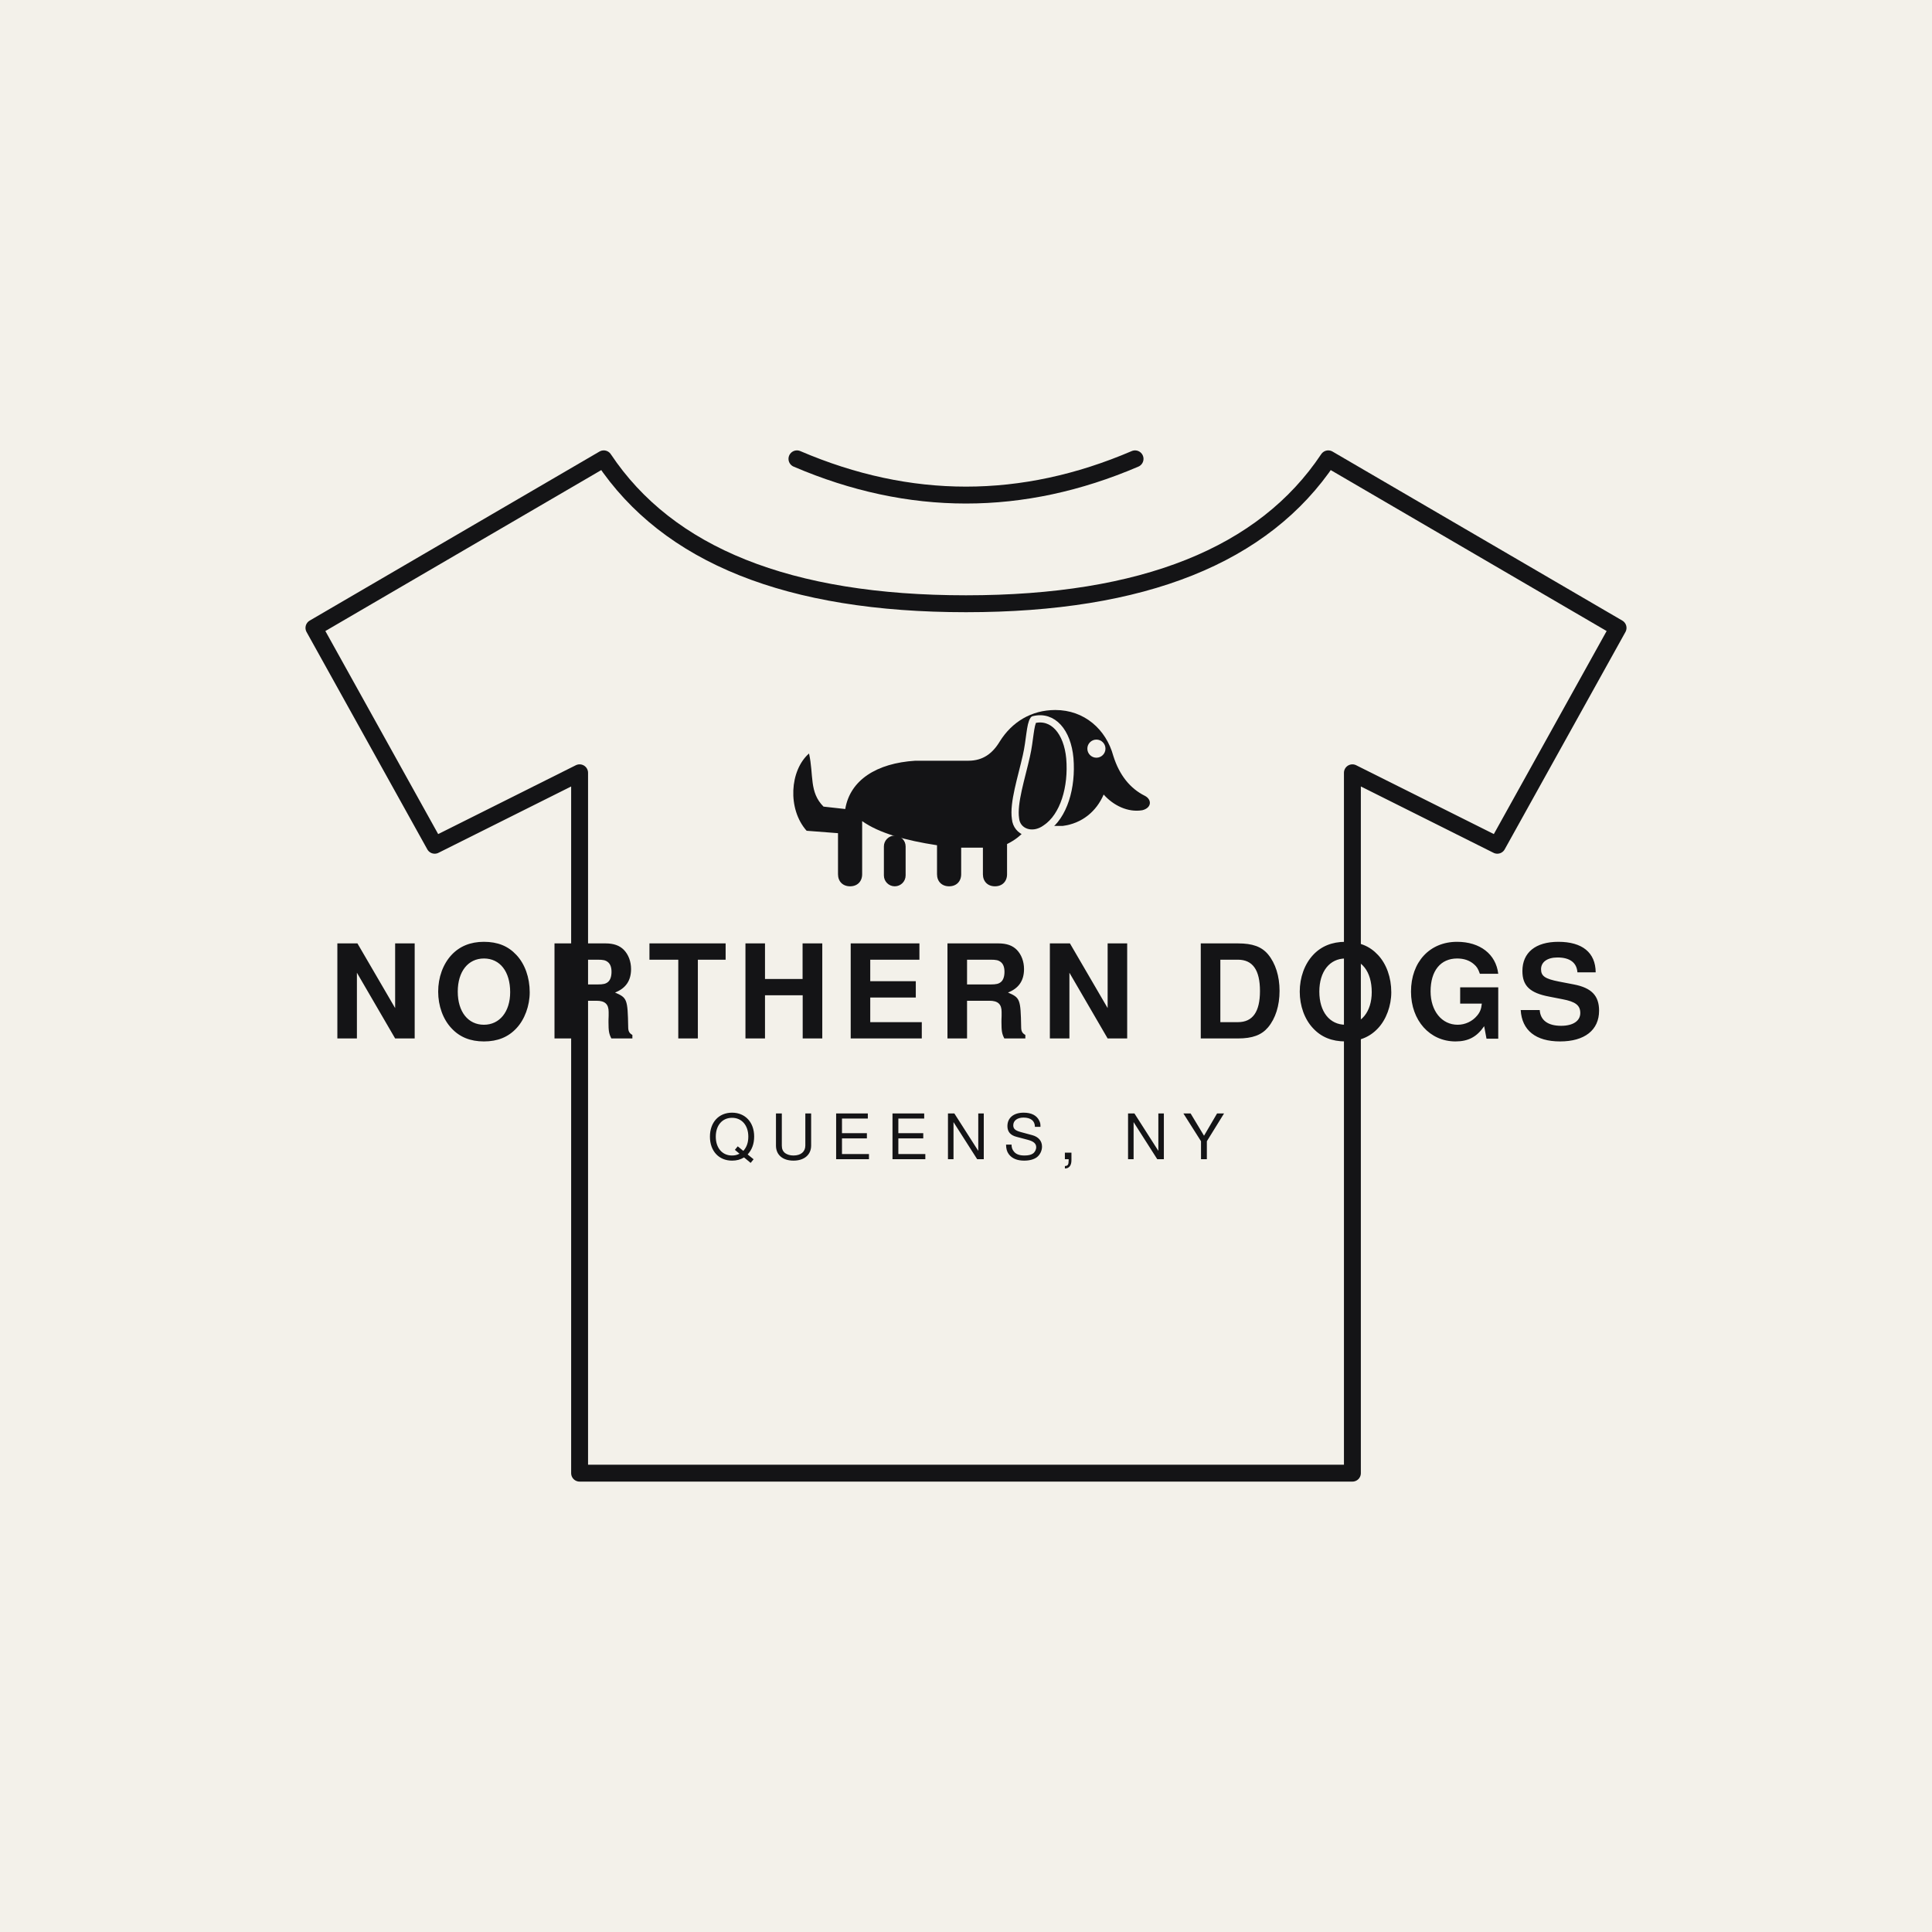
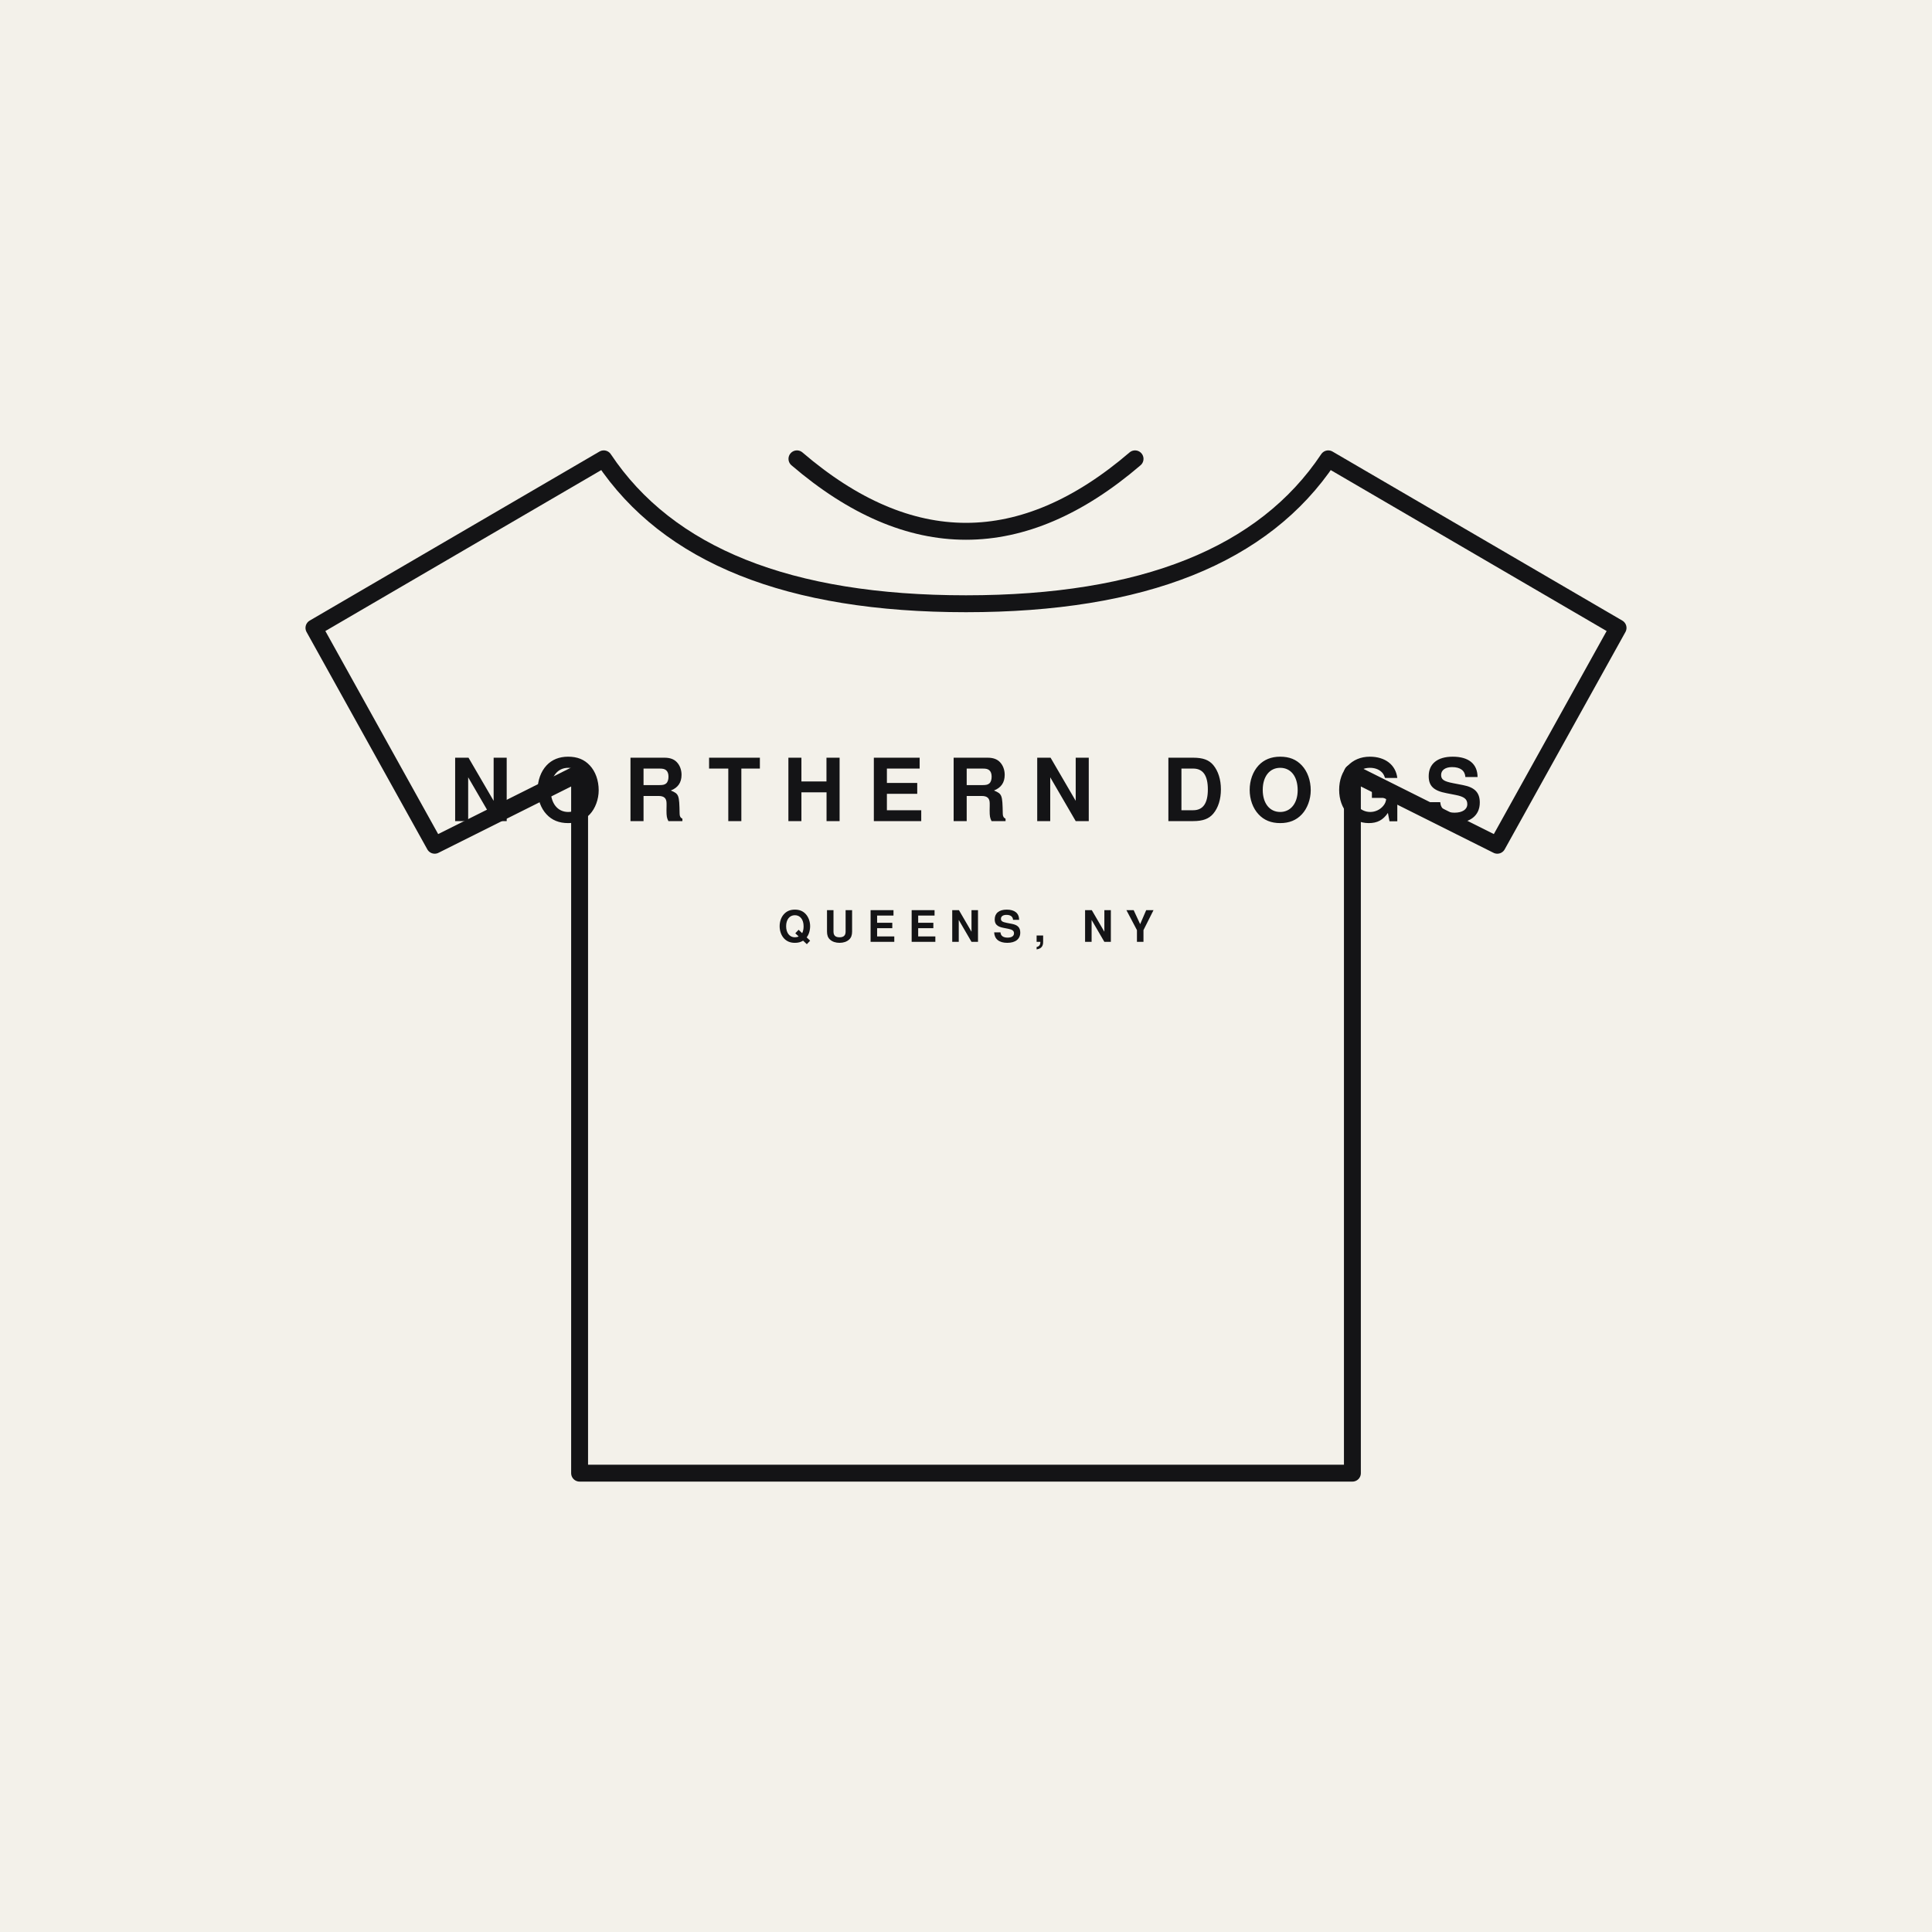
<svg xmlns="http://www.w3.org/2000/svg" viewBox="0 0 800 800" width="800" height="800">
  <rect width="800" height="800" fill="#f3f1ea" />
  <g fill="none" stroke="#141416" stroke-width="7" stroke-linejoin="round" stroke-linecap="round">
-     <path d="M250 190l-120 70 50 90 60-30v290h320V320l60 30 50-90-120-70q-40 60-150 60t-150-60z" />
-     <path d="M330 190q70 30 140 0" />
+     <path d="M250 190l-120 70 50 90 60-30v290h320V320l60 30 50-90-120-70q-40 60-150 60t-150-60z" fill="#f3f1ea" />
+     <path d="M330 190q70 60 140 0" />
  </g>
-   <text x="400" y="430" font-family="Helvetica, Arial, sans-serif" font-weight="900" font-size="54" text-anchor="middle" fill="#141416" letter-spacing="4">NORTHERN DOGS</text>
-   <text x="400" y="480" font-family="Helvetica, Arial, sans-serif" font-size="26" text-anchor="middle" fill="#141416" letter-spacing="6">QUEENS, NY</text>
-   <g transform="translate(400 330) scale(0.5) translate(-196 -144)" fill="#141416">
-     <rect x="128" y="176" width="18" height="42" rx="9" />
-     <path d="M 64 172 C 48 154, 50 122, 66 108 C 70 126, 66 140, 78 152 L 96 154 C 100 130, 122 116, 154 114 L 198 114 C 210 114, 218 108, 224 98 C 234 82, 250 72, 270 72 C 294 72, 312 88, 318 110 C 323 126, 332 137, 344 143 C 350 146, 350 153, 342 155 C 330 157, 318 151, 310 142 C 304 156, 292 166, 276 168 L 248 168 C 242 176, 236 180, 230 183 L 230 208 C 230 214, 226 218, 220 218 C 214 218, 210 214, 210 208 L 210 186 L 192 186 L 192 208 C 192 214, 188 218, 182 218 C 176 218, 172 214, 172 208 L 172 184 C 146 180, 124 174, 110 164 L 110 208 C 110 214, 106 218, 100 218 C 94 218, 90 214, 90 208 L 90 174 Z" />
-     <path d="M252 80 C 268 76, 280 90, 282 112 C 284 136, 277 160, 262 170 C 251 178, 238 173, 237 162 C 235 149, 242 128, 246 110 C 249 97, 249 84, 252 80 Z" stroke="#f3f1ea" stroke-width="6" stroke-linejoin="round" />
-     <circle cx="304" cy="104" r="7.5" fill="#f3f1ea" />
-   </g>
+   <text x="400" y="340" font-family="Helvetica, Arial, sans-serif" font-size="36" font-weight="700" fill="#141416" text-anchor="middle" letter-spacing="9">NORTHERN DOGS</text>
+   <text x="400" y="390" font-family="Helvetica, Arial, sans-serif" font-size="18" font-weight="700" fill="#141416" text-anchor="middle" letter-spacing="5">QUEENS, NY</text>
</svg>
